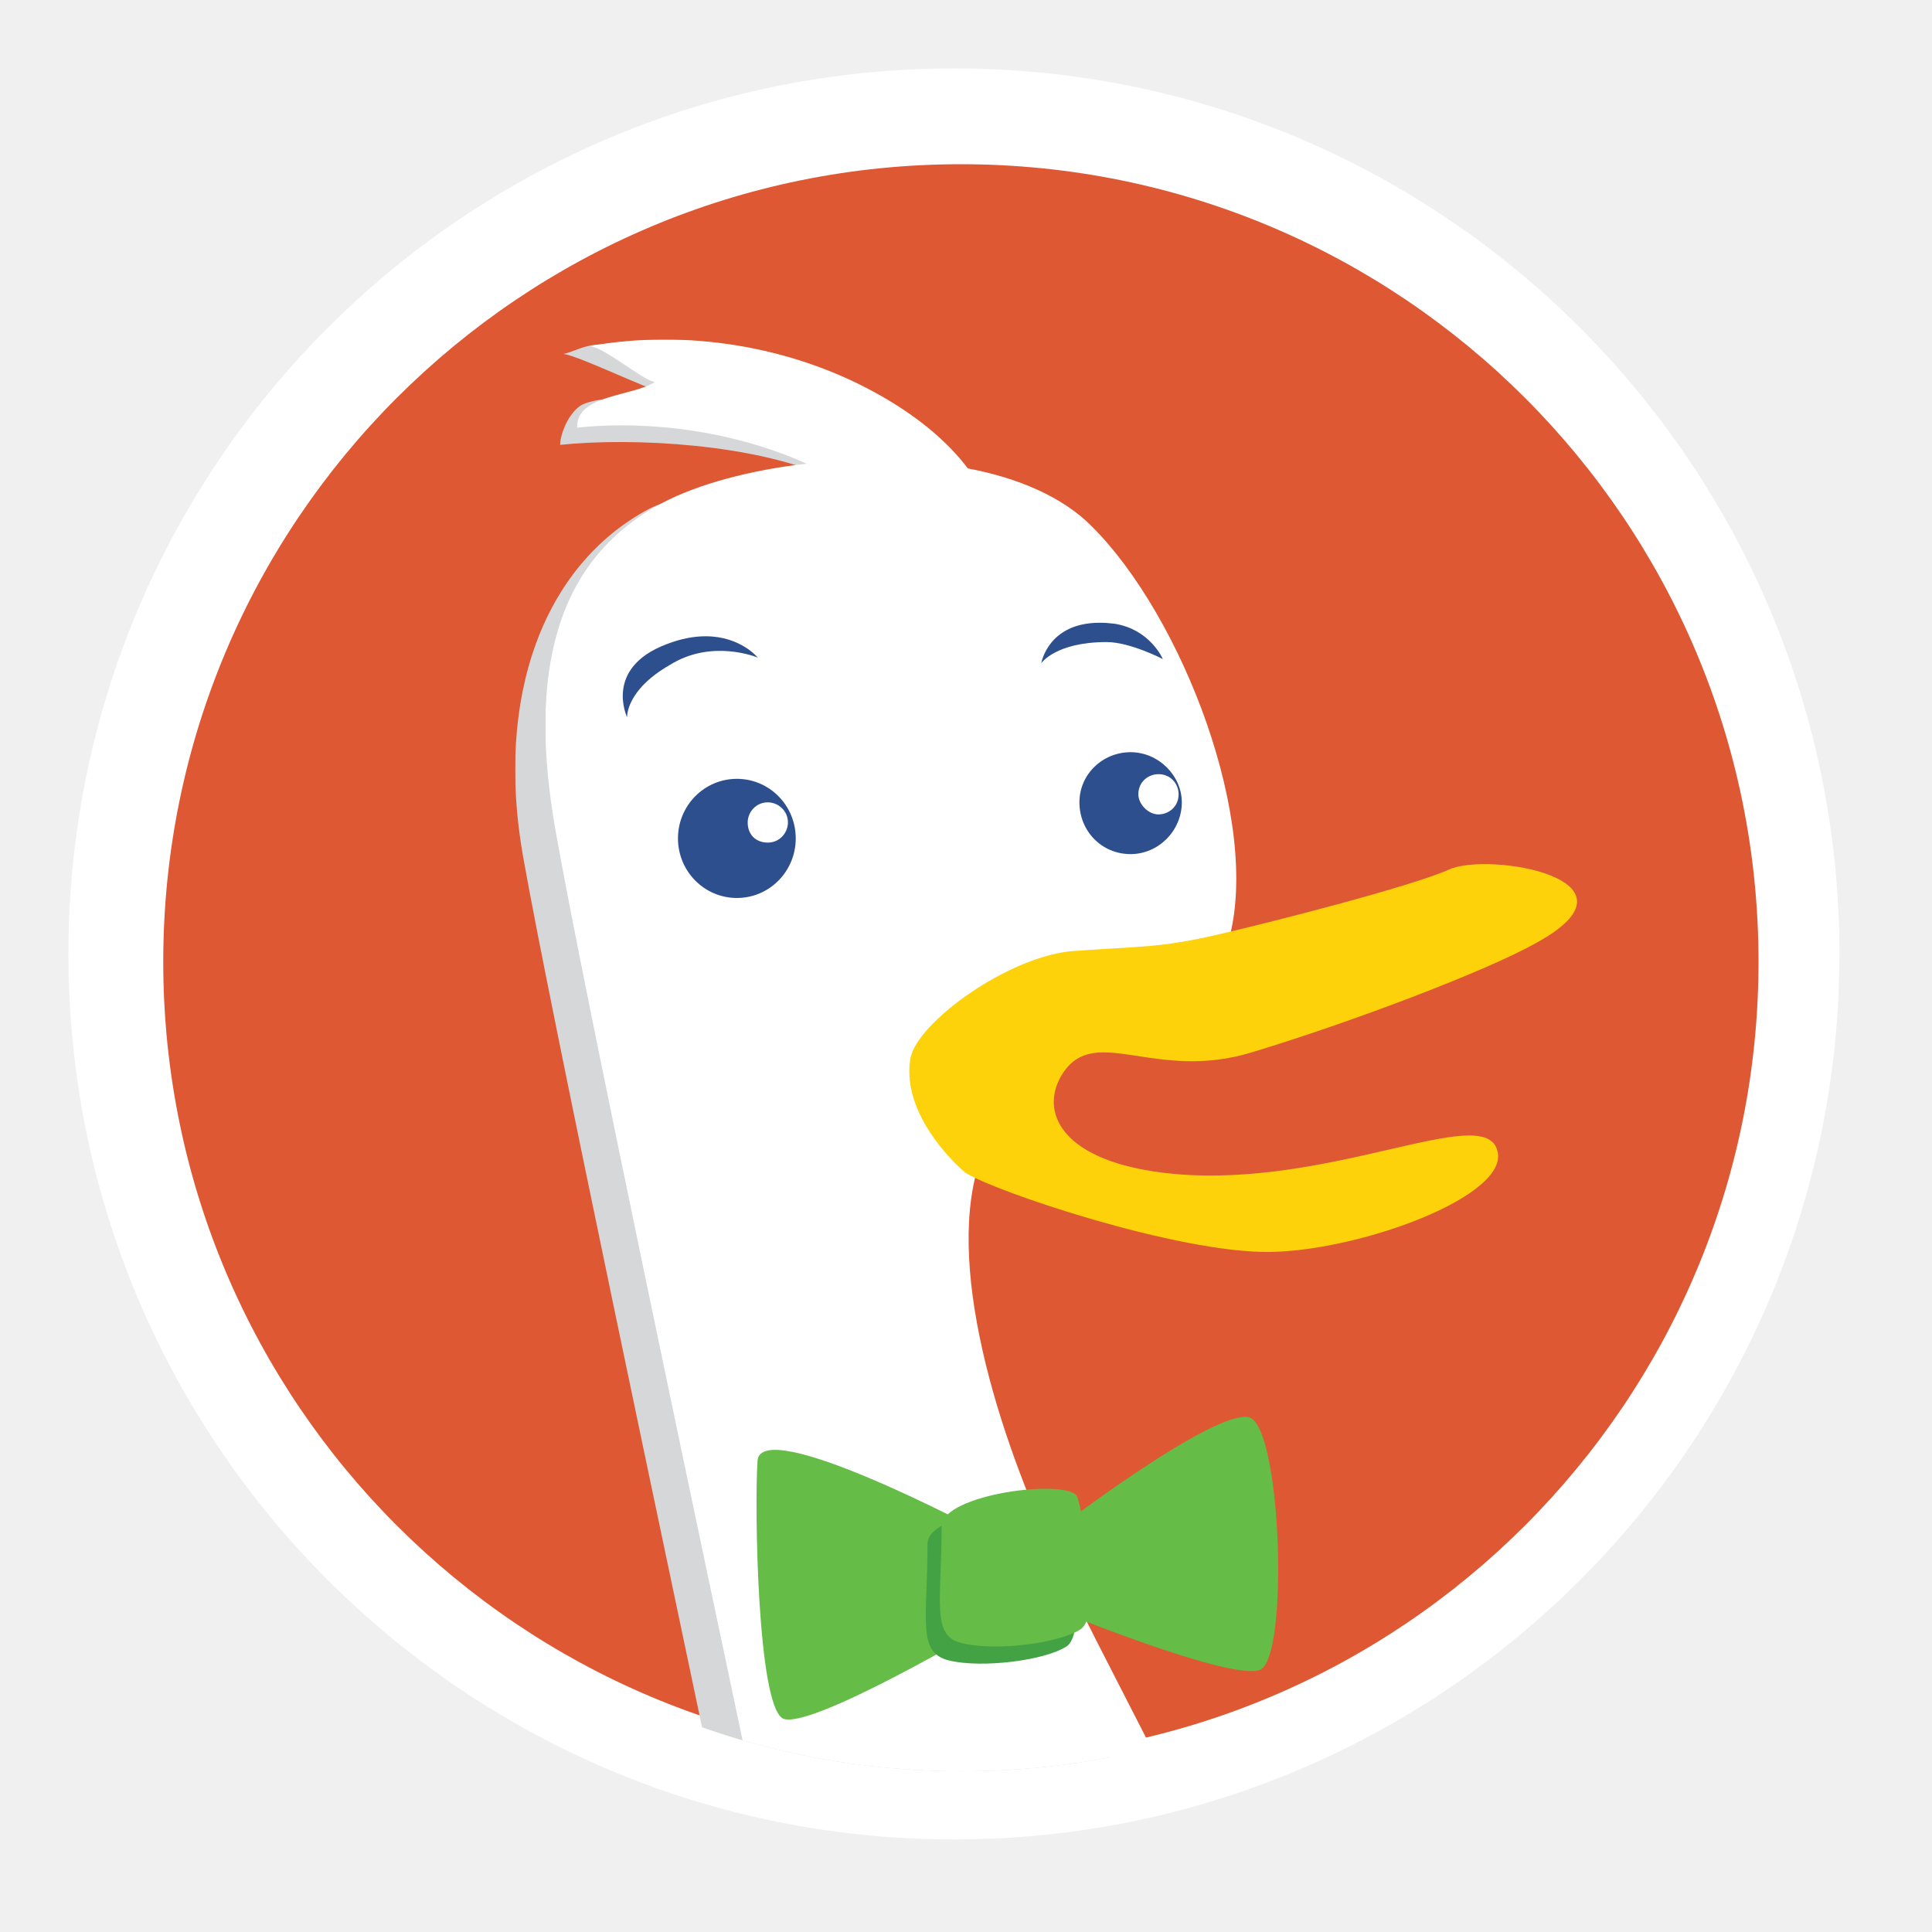
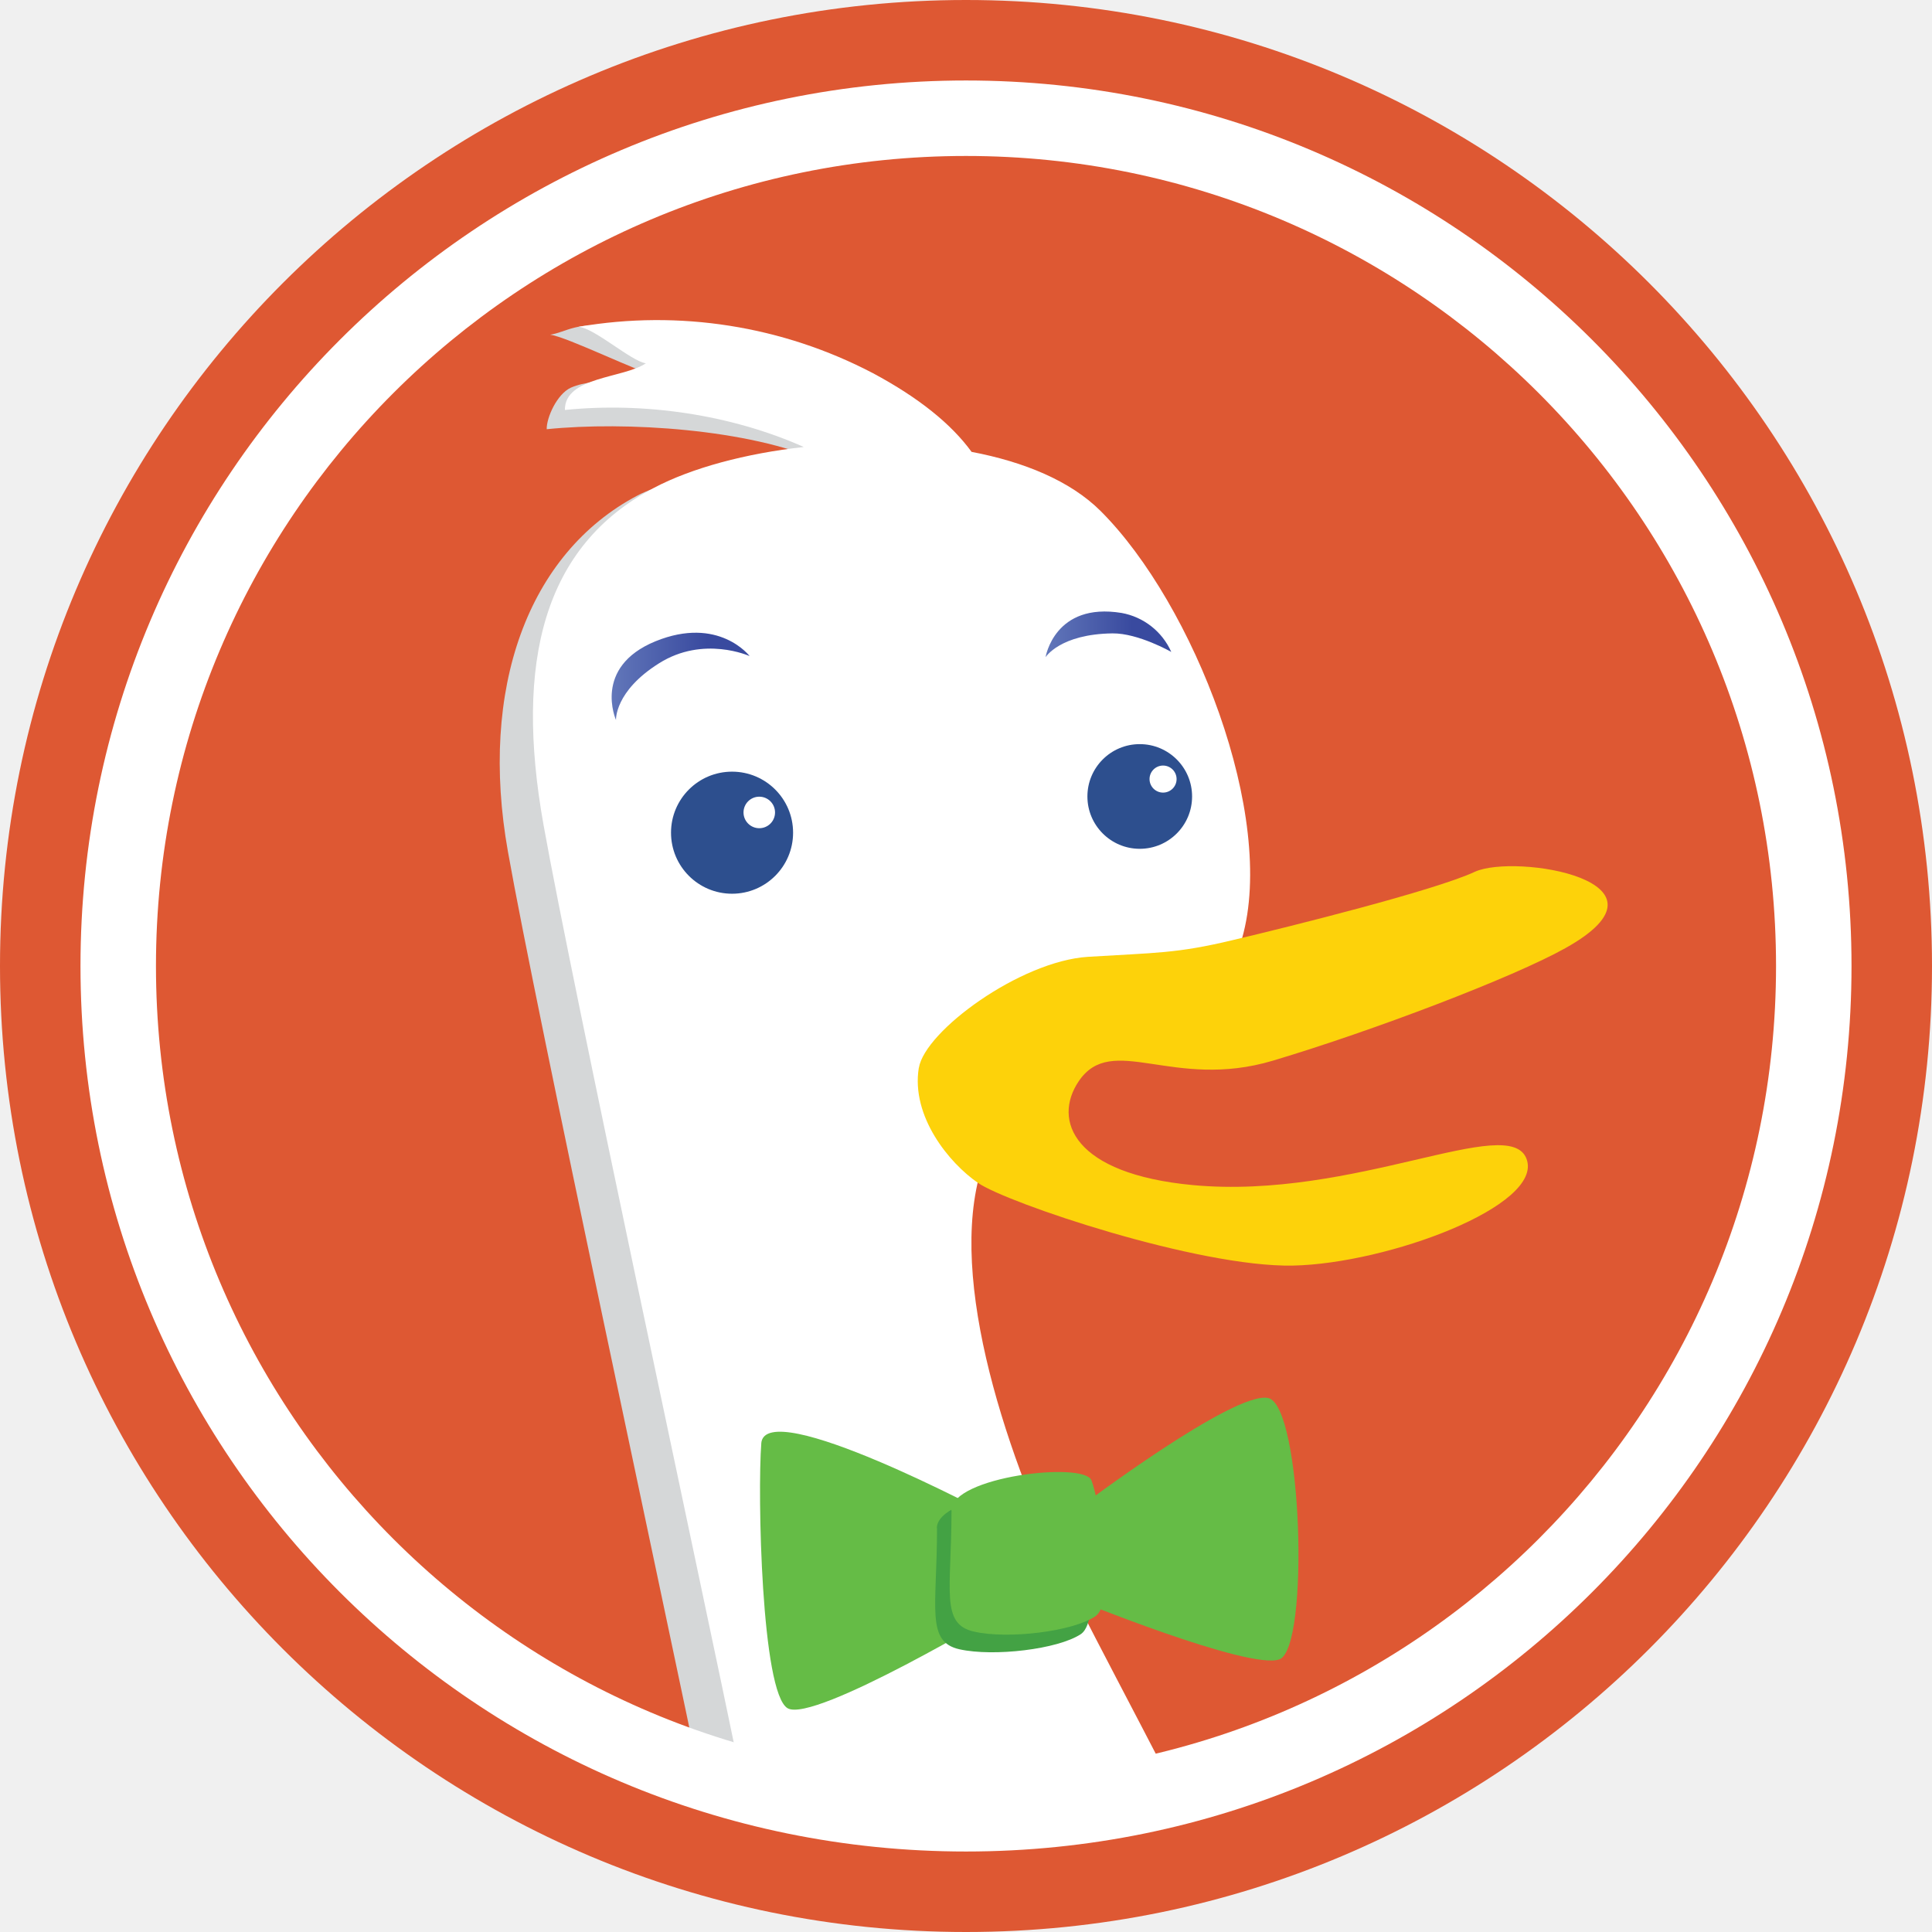
- <svg xmlns="http://www.w3.org/2000/svg" width="24" height="24" viewBox="0 0 24 24" fill="none">
-   <path fill-rule="evenodd" clip-rule="evenodd" d="M11.85 22.85C17.925 22.85 22.85 17.925 22.85 11.85C22.85 5.775 17.925 0.85 11.85 0.85C5.775 0.85 0.85 5.775 0.85 11.85C0.85 17.925 5.775 22.85 11.85 22.85Z" fill="white" />
-   <path fill-rule="evenodd" clip-rule="evenodd" d="M11.937 2.04C17.409 2.04 21.845 6.475 21.845 11.947C21.845 17.418 17.409 21.853 11.937 21.853C6.464 21.853 2.028 17.418 2.028 11.947C2.028 6.475 6.464 2.04 11.937 2.04Z" fill="#DE5833" />
-   <mask id="mask0" mask-type="alpha" maskUnits="userSpaceOnUse" x="6" y="4" width="11" height="19">
-     <path fill-rule="evenodd" clip-rule="evenodd" d="M16.061 21.099C14.808 21.68 13.415 22.004 11.946 22.004C9.891 22.004 7.981 21.367 6.399 20.277L6.399 4.276H16.061V21.099L16.061 21.099Z" fill="white" />
+ <svg xmlns="http://www.w3.org/2000/svg" xmlns:xlink="http://www.w3.org/1999/xlink" fill="none" height="24" viewBox="0 0 44 44" width="24">
+   <linearGradient id="a">
+     <stop offset=".01" stop-color="#6176b9" />
+     <stop offset=".69" stop-color="#394a9f" />
+   </linearGradient>
+   <linearGradient id="b" gradientUnits="userSpaceOnUse" x1="13.93" x2="17.072" xlink:href="#a" y1="16.398" y2="16.398" />
+   <linearGradient id="c" gradientUnits="userSpaceOnUse" x1="23.811" x2="26.675" xlink:href="#a" y1="14.968" y2="14.968" />
+   <mask id="d" height="40" maskUnits="userSpaceOnUse" width="40" x="2" y="2">
+     <path clip-rule="evenodd" d="m22 41.067c10.53 0 19.067-8.536 19.067-19.067 0-10.53-8.536-19.067-19.067-19.067-10.53 0-19.067 8.536-19.067 19.067 0 10.53 8.536 19.067 19.067 19.067z" fill="#fff" fill-rule="evenodd" />
  </mask>
-   <g mask="url(#mask0)">
-     <path fill-rule="evenodd" clip-rule="evenodd" d="M15.99 26.874C15.643 25.257 13.621 21.615 12.87 20.057C12.1 18.518 11.349 16.336 11.696 14.934C11.753 14.681 11.041 12.733 11.233 12.597C12.851 11.525 13.274 12.714 13.93 12.227C14.257 11.973 14.719 12.421 14.835 12.012C15.258 10.532 14.257 7.961 13.14 6.851C12.774 6.481 12.215 6.247 11.599 6.13C11.349 5.799 10.964 5.468 10.425 5.176C9.808 4.845 8.48 4.416 7.786 4.299C7.305 4.221 7.189 4.358 6.997 4.397C7.189 4.416 8.095 4.864 8.268 4.884C8.095 5.001 7.575 4.884 7.247 5.02C7.074 5.098 6.958 5.39 6.958 5.526C7.902 5.429 9.385 5.526 10.251 5.916C9.558 5.994 8.499 6.091 8.056 6.325C6.747 7.026 6.15 8.662 6.496 10.63C6.843 12.597 8.364 19.745 8.865 22.141C9.346 24.537 7.825 26.075 6.843 26.504L7.883 26.582L7.536 27.361C8.788 27.497 10.174 27.088 10.174 27.088C9.905 27.867 8.018 28.14 8.018 28.14C8.018 28.14 8.923 28.412 10.386 27.867C11.85 27.302 12.755 26.951 12.755 26.951L13.448 28.783L14.777 27.458L15.335 28.86C15.296 28.841 16.337 28.49 15.99 26.874Z" fill="#D5D7D8" />
+   <path clip-rule="evenodd" d="m22 44c12.15 0 22-9.85 22-22 0-12.15-9.85-22-22-22-12.15 0-22 9.85-22 22 0 12.15 9.85 22 22 22z" fill="#de5833" fill-rule="evenodd" />
+   <g mask="url(#d)">
+     <path clip-rule="evenodd" d="m26.081 41.639c-.92-1.789-1.8-3.436-2.347-4.525-1.452-2.908-2.911-7.007-2.248-9.651.121-.48-1.368-17.787-2.42-18.344-1.17-.623-3.711-1.445-5.027-1.665-.917-.147-1.126.11-1.511.169.363.037 2.09.887 2.424.935-.334.227-1.32-.007-1.951.271-.319.147-.557.689-.55.946 1.797-.183 4.605-.004 6.27.733-1.324.15-3.333.319-4.198.774-2.508 1.32-3.615 4.411-2.955 8.114.656 3.696 3.564 17.178 4.492 21.681.924 4.499 11.554 3.557 10.017.561z" fill="#d5d7d8" fill-rule="evenodd" />
+     <path d="m22.287 26.844c-.66 2.644.792 6.739 2.248 9.651.489.973 1.244 2.392 2.056 3.964-1.894.469-6.489 1.126-9.719 0-.924-4.492-3.832-17.978-4.495-21.681-.66-3.703 0-6.347 2.515-7.667.862-.455 2.094-.785 3.414-.931-1.665-.741-3.637-1.027-5.441-.843-.007-.763 1.338-.719 1.844-1.063-.334-.048-1.162-.796-1.529-.832 2.288-.392 4.642-.021 6.699 1.056 1.049.561 1.789 1.162 2.248 1.793 1.195.227 2.251.66 2.941 1.349 2.119 2.116 4.011 6.952 3.219 9.731-.224.77-.733 1.331-1.371 1.797-1.239.902-1.019-1.045-4.103.972-.4.26-.4 2.226-.524 2.706z" fill="#fff" />
  </g>
-   <mask id="mask1" mask-type="alpha" maskUnits="userSpaceOnUse" x="6" y="4" width="11" height="19">
-     <path fill-rule="evenodd" clip-rule="evenodd" d="M16.485 20.89C15.125 21.602 13.582 22.004 11.946 22.004C10.051 22.004 8.28 21.463 6.775 20.524L6.775 4.218H16.485V20.89H16.485Z" fill="white" />
-   </mask>
-   <g mask="url(#mask1)">
-     <path fill-rule="evenodd" clip-rule="evenodd" d="M16.414 26.543C16.067 24.926 14.045 21.284 13.294 19.726C12.524 18.187 11.773 16.005 12.119 14.603C12.177 14.35 12.177 13.298 12.389 13.162C14.006 12.09 13.891 13.123 14.546 12.655C14.873 12.402 15.143 12.11 15.258 11.701C15.682 10.22 14.68 7.649 13.563 6.539C13.198 6.169 12.639 5.935 12.023 5.819C11.773 5.487 11.387 5.156 10.848 4.864C9.808 4.299 8.518 4.085 7.324 4.299C7.517 4.319 7.96 4.708 8.133 4.747C7.864 4.923 7.151 4.903 7.17 5.312C8.114 5.215 9.154 5.371 10.02 5.76C9.327 5.838 8.672 6.013 8.229 6.247C6.901 6.948 6.554 8.351 6.901 10.318C7.247 12.285 8.768 19.453 9.269 21.829C9.751 24.225 8.229 25.764 7.267 26.192L8.306 26.27L7.96 27.049C9.212 27.185 10.598 26.776 10.598 26.776C10.328 27.555 8.441 27.828 8.441 27.828C8.441 27.828 9.346 28.101 10.81 27.555C12.273 26.991 13.178 26.64 13.178 26.64L13.872 28.471L15.2 27.127L15.759 28.529C15.72 28.51 16.76 28.159 16.414 26.543Z" fill="white" />
+   <g clip-rule="evenodd" fill-rule="evenodd">
+     <path d="m16.672 20.354c.767 0 1.39-.622 1.39-1.39s-.622-1.39-1.39-1.39-1.39.622-1.39 1.39.622 1.39 1.39 1.39z" fill="#2d4f8e" />
+     <path d="m17.292 18.862c.199 0 .359-.161.359-.359s-.161-.359-.359-.359c-.198 0-.359.161-.359.359s.161.359.359.359z" fill="#fff" />
+     <path d="m25.957 19.331c.658 0 1.192-.533 1.192-1.192 0-.658-.534-1.192-1.192-1.192s-1.192.533-1.192 1.192c0 .658.534 1.192 1.192 1.192z" fill="#2d4f8e" />
+     <path d="m26.488 18.051c.17 0 .308-.138.308-.308s-.138-.308-.308-.308-.308.138-.308.308.138.308.308.308z" fill="#fff" />
+     <path d="m17.072 14.942s-1.049-.477-2.064.165c-1.016.638-.979 1.291-.979 1.291s-.539-1.203.898-1.793c1.441-.587 2.145.337 2.145.337z" fill="url(#b)" />
+     <path d="m26.675 14.847s-.752-.429-1.338-.422c-1.199.015-1.525.543-1.525.543s.202-1.261 1.734-1.008c.5.091.922.423 1.129.887z" fill="url(#c)" />
+     <path d="m20.926 24.321c.139-.843 2.31-2.431 3.85-2.53 1.54-.095 2.017-.073 3.3-.381 1.287-.304 4.598-1.129 5.511-1.555.917-.422 4.803.209 2.064 1.738-1.184.664-4.378 1.881-6.662 2.563-2.281.682-3.663-.653-4.422.469-.601.891-.121 2.112 2.603 2.365 3.681.341 7.209-1.657 7.597-.594.389 1.063-3.161 2.383-5.324 2.427-2.163.04-6.519-1.43-7.172-1.885-.656-.451-1.525-1.514-1.346-2.618z" fill="#fdd20a" />
+     <path d="m28.883 31.839c-.777-.172-4.312 2.501-4.312 2.501h.004l-.165 2.053s4.041 1.654 4.73 1.397c.689-.264.517-5.775-.257-5.951zm-11.546 1.034c.084-1.118 5.254 1.643 5.254 1.643l.004-.004.257 2.156s-4.308 2.581-4.913 2.237c-.601-.345-.689-4.91-.601-6.032z" fill="#65bc46" />
+     <path d="m21.34 34.805c0 1.808-.26 2.585.513 2.757.777.172 2.24 0 2.761-.345.513-.345.084-2.669-.088-3.102s-3.19-.088-3.19.689z" fill="#43a244" />
+     <path d="m21.67 34.405c0 1.808-.26 2.581.513 2.754.774.176 2.237 0 2.757-.345.517-.345.088-2.669-.084-3.102-.172-.433-3.19-.084-3.19.689z" fill="#65bc46" />
+     <path d="m22 40.448c10.188 0 18.448-8.259 18.448-18.448s-8.259-18.448-18.448-18.448-18.448 8.259-18.448 18.448 8.259 18.448 18.448 18.448zm0 1.719c11.138 0 20.167-9.029 20.167-20.167 0-11.138-9.029-20.167-20.167-20.167-11.138 0-20.167 9.029-20.167 20.167 0 11.138 9.029 20.167 20.167 20.167z" fill="#fff" />
  </g>
-   <path fill-rule="evenodd" clip-rule="evenodd" d="M8.422 10.415C8.422 10.006 8.749 9.675 9.154 9.675C9.558 9.675 9.885 10.006 9.885 10.415C9.885 10.824 9.558 11.155 9.154 11.155C8.749 11.155 8.422 10.824 8.422 10.415Z" fill="#2D4F8E" />
-   <path fill-rule="evenodd" clip-rule="evenodd" d="M9.288 10.217C9.288 10.092 9.388 9.967 9.538 9.967C9.663 9.967 9.788 10.067 9.788 10.217C9.788 10.342 9.688 10.467 9.538 10.467C9.388 10.467 9.288 10.367 9.288 10.217Z" fill="white" />
-   <path fill-rule="evenodd" clip-rule="evenodd" d="M13.409 9.967C13.409 9.617 13.698 9.344 14.045 9.344C14.392 9.344 14.681 9.636 14.681 9.967C14.681 10.318 14.392 10.61 14.045 10.61C13.679 10.61 13.409 10.318 13.409 9.967Z" fill="#2D4F8E" />
-   <path fill-rule="evenodd" clip-rule="evenodd" d="M14.141 9.867C14.141 9.71 14.266 9.617 14.391 9.617C14.547 9.617 14.641 9.742 14.641 9.867C14.641 10.023 14.516 10.117 14.391 10.117C14.266 10.117 14.141 9.992 14.141 9.867Z" fill="white" />
-   <path fill-rule="evenodd" clip-rule="evenodd" d="M8.279 8.003C7.497 8.299 7.79 8.91 7.79 8.91C7.79 8.91 7.77 8.577 8.318 8.262C8.846 7.929 9.413 8.169 9.413 8.169C9.413 8.169 9.2 7.904 8.765 7.904C8.626 7.904 8.464 7.931 8.279 8.003Z" fill="#2D4F8E" />
-   <path fill-rule="evenodd" clip-rule="evenodd" d="M12.935 8.239C12.935 8.239 13.11 7.976 13.748 7.976C14.039 7.976 14.445 8.187 14.445 8.187C14.445 8.187 14.29 7.819 13.845 7.748C13.779 7.74 13.718 7.736 13.661 7.736C13.017 7.736 12.935 8.239 12.935 8.239Z" fill="#2D4F8E" />
-   <path fill-rule="evenodd" clip-rule="evenodd" d="M11.309 13.15C11.387 12.704 12.53 11.871 13.344 11.813C14.157 11.755 14.409 11.774 15.087 11.619C15.765 11.464 17.509 11.018 17.993 10.805C18.478 10.573 20.532 10.922 19.079 11.716C18.458 12.065 16.773 12.704 15.552 13.072C14.351 13.44 13.615 12.723 13.208 13.324C12.898 13.789 13.15 14.448 14.584 14.583C16.521 14.758 18.401 13.711 18.594 14.273C18.807 14.835 16.928 15.533 15.785 15.552C14.642 15.572 12.336 14.796 11.987 14.564C11.677 14.293 11.212 13.731 11.309 13.15Z" fill="#FDD20A" />
-   <path fill-rule="evenodd" clip-rule="evenodd" d="M12.181 19.02C12.181 19.02 9.449 17.567 9.41 18.148C9.372 18.749 9.41 21.151 9.72 21.345C10.03 21.52 12.317 20.163 12.317 20.163L12.181 19.02Z" fill="#65BC46" />
-   <path fill-rule="evenodd" clip-rule="evenodd" d="M13.227 18.923C13.227 18.923 15.087 17.509 15.514 17.606C15.92 17.703 16.017 20.609 15.649 20.745C15.281 20.88 13.15 20.009 13.15 20.009L13.227 18.923Z" fill="#65BC46" />
-   <path fill-rule="evenodd" clip-rule="evenodd" d="M11.522 19.175C11.522 20.125 11.387 20.532 11.793 20.628C12.2 20.725 12.975 20.628 13.247 20.454C13.518 20.279 13.285 19.04 13.208 18.807C13.111 18.575 11.522 18.768 11.522 19.175Z" fill="#43A244" />
-   <path fill-rule="evenodd" clip-rule="evenodd" d="M11.697 18.962C11.697 19.912 11.561 20.338 11.968 20.415C12.375 20.512 13.15 20.415 13.421 20.241C13.692 20.067 13.46 18.826 13.382 18.594C13.285 18.361 11.697 18.555 11.697 18.962Z" fill="#65BC46" />
</svg>
